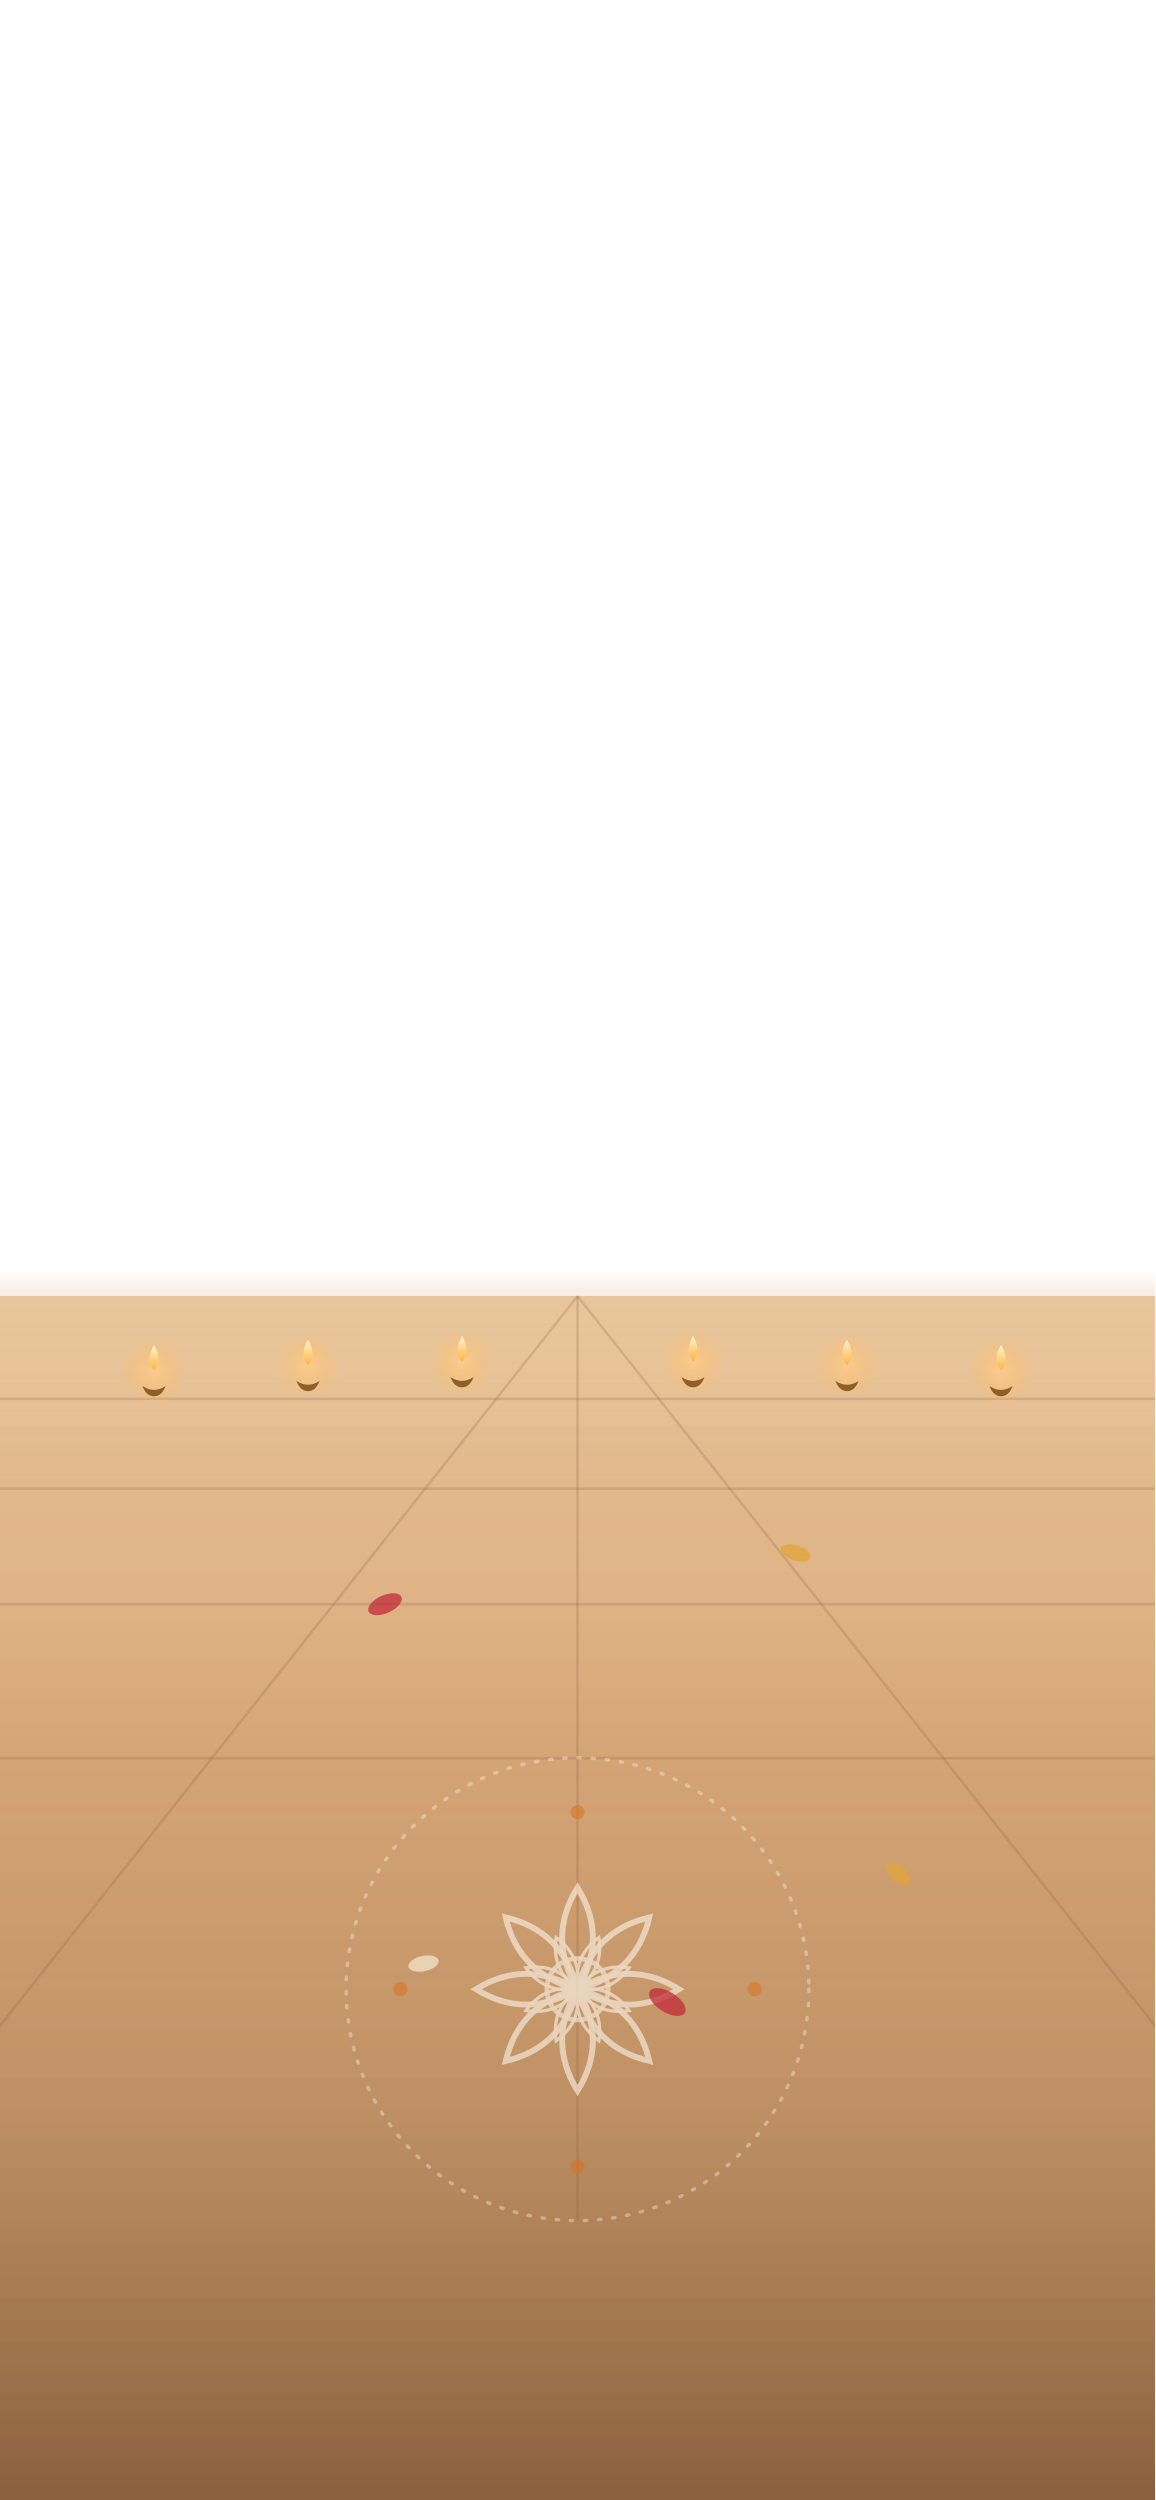
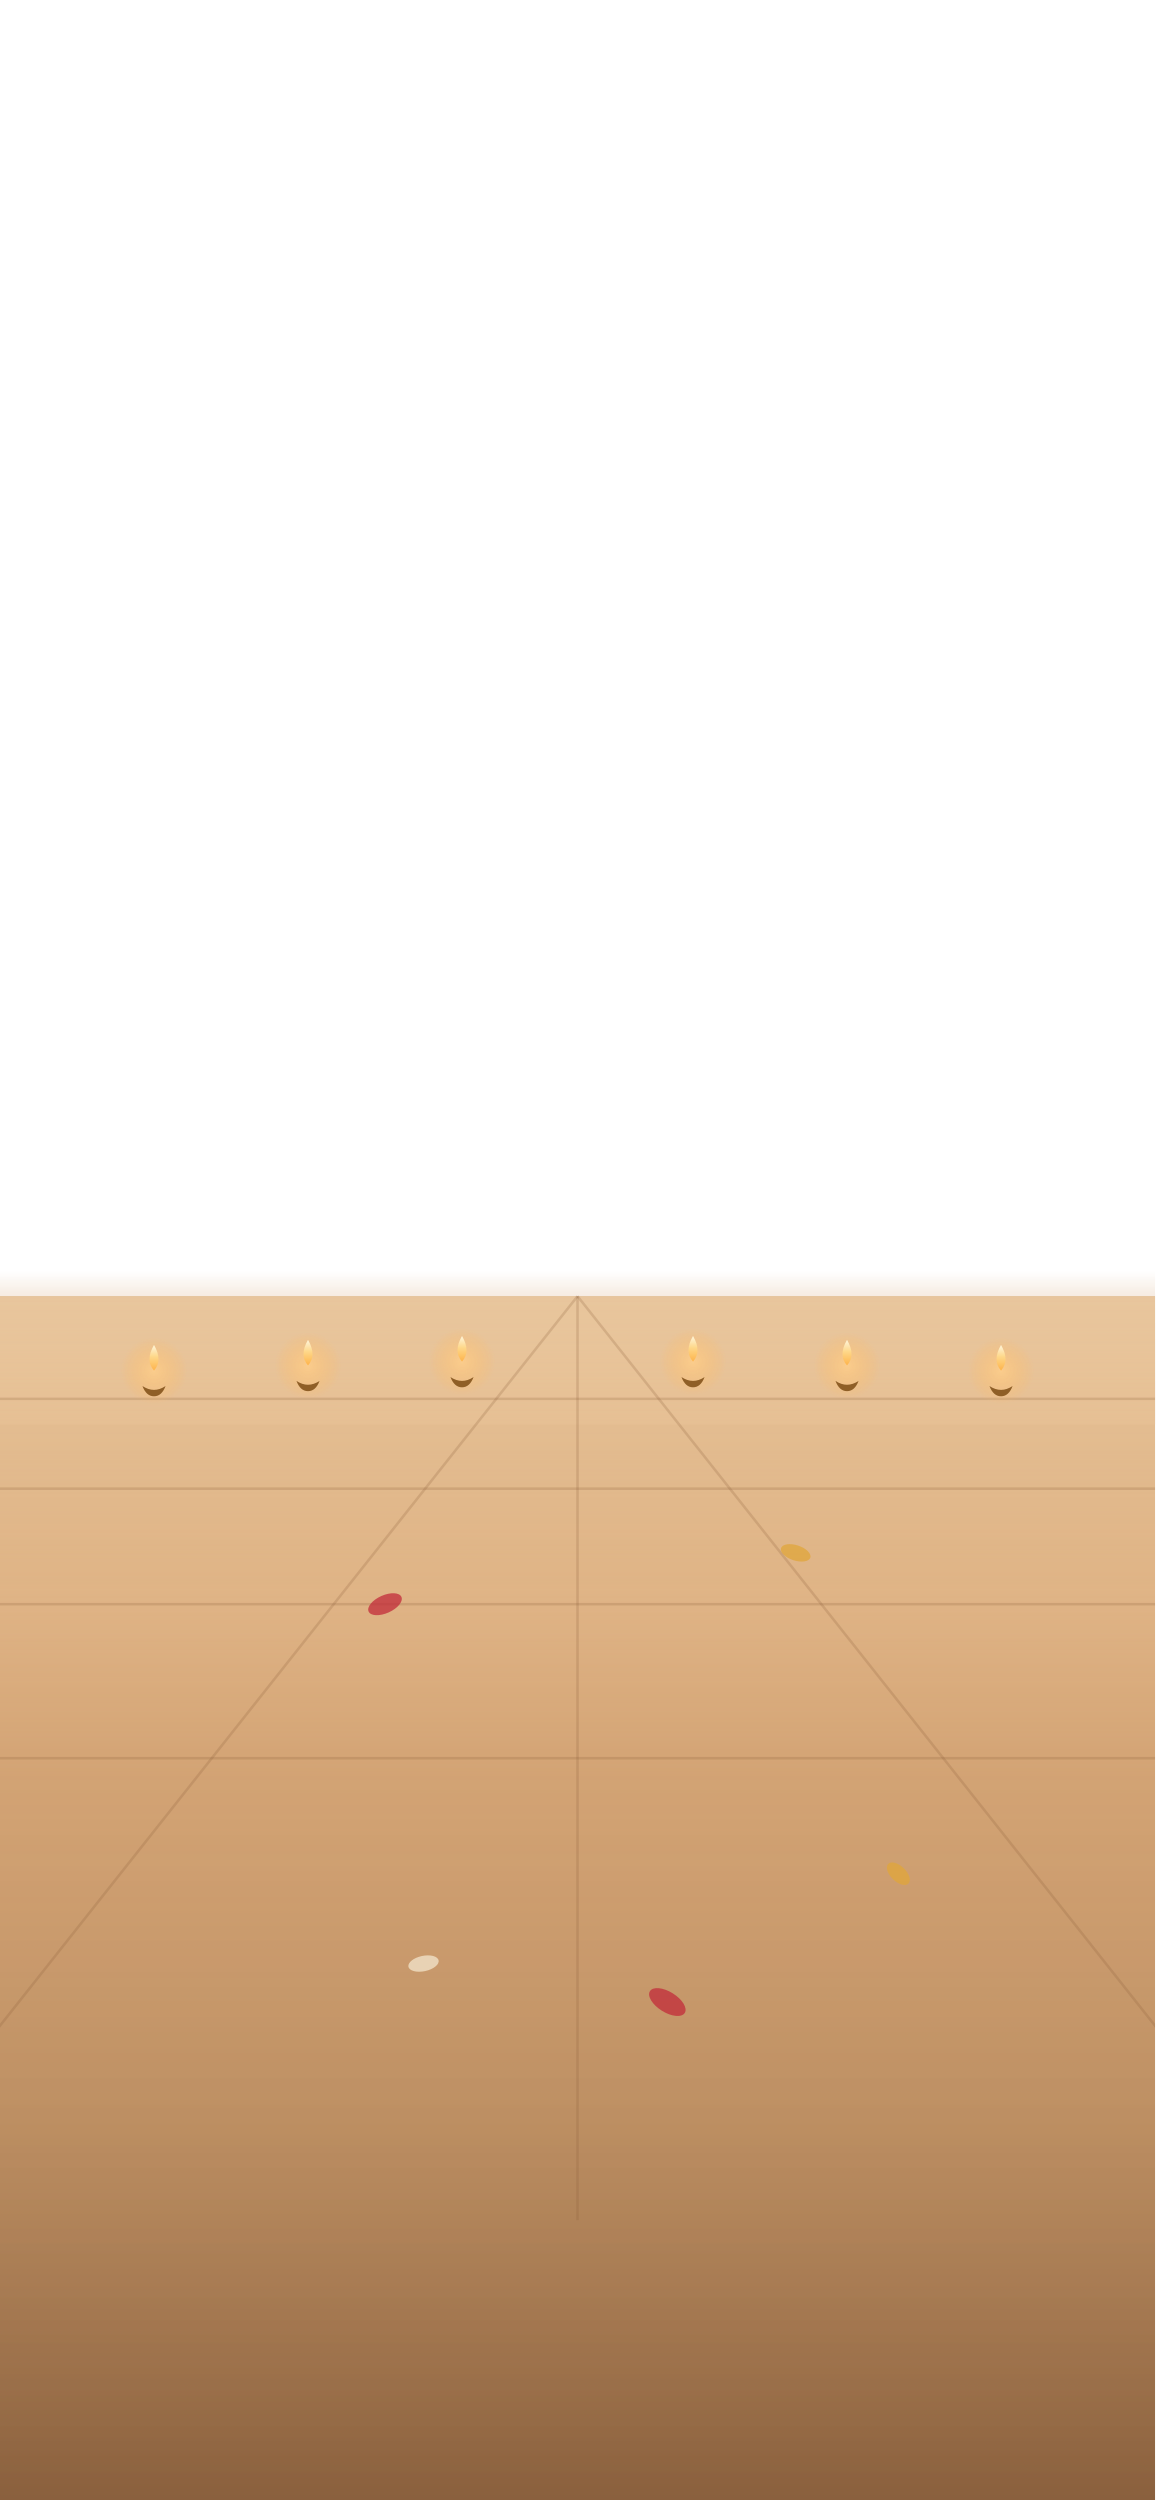
<svg xmlns="http://www.w3.org/2000/svg" viewBox="0 0 900 1948" preserveAspectRatio="xMidYMid slice" role="img" aria-label="Temple courtyard floor with a white kolam and brass lamps">
  <defs>
    <linearGradient id="floor" x1="0" y1="0" x2="0" y2="1">
      <stop offset="0" stop-color="#c9986a" />
      <stop offset="0.22" stop-color="#d3a274" />
      <stop offset="0.6" stop-color="#c08e60" />
      <stop offset="1" stop-color="#8e5f3a" />
    </linearGradient>
    <linearGradient id="floorSheen" x1="0" y1="0" x2="0" y2="1">
      <stop offset="0" stop-color="#ffe9c4" stop-opacity="0.55" />
      <stop offset="0.35" stop-color="#ffdca8" stop-opacity="0.12" />
      <stop offset="1" stop-color="#3a1f0c" stop-opacity="0.35" />
    </linearGradient>
    <linearGradient id="flame" x1="0" y1="1" x2="0" y2="0">
      <stop offset="0" stop-color="#ffb347" />
      <stop offset="0.55" stop-color="#ffd98a" />
      <stop offset="1" stop-color="#fff8e0" />
    </linearGradient>
    <linearGradient id="horizon" x1="0" y1="0" x2="0" y2="1">
      <stop offset="0" stop-color="#d3a274" stop-opacity="0" />
      <stop offset="0.55" stop-color="#d3a274" stop-opacity="0.7" />
      <stop offset="1" stop-color="#d3a274" stop-opacity="1" />
    </linearGradient>
    <radialGradient id="flameGlow" cx="0.5" cy="0.5" r="0.5">
      <stop offset="0" stop-color="#ffcf8a" stop-opacity="0.85" />
      <stop offset="1" stop-color="#ffb85c" stop-opacity="0" />
    </radialGradient>
    <symbol id="petalRing" overflow="visible">
      <path d="M0 0 q26 -44 0 -86 q-26 42 0 86 z" fill="none" stroke="#fffaf0" stroke-width="5" stroke-opacity="0.92" />
    </symbol>
    <symbol id="diya" overflow="visible">
      <circle cx="0" cy="-10" r="26" fill="url(#flameGlow)" />
      <path d="M0 -30 q7 12 0 20 q-7 -8 0 -20 z" fill="url(#flame)" />
      <path d="M-9 2 q9 6 18 0 q-3 8 -9 8 q-6 0 -9 -8 z" fill="#8a5a22" />
    </symbol>
  </defs>
  <g transform="translate(0 130)">
    <rect x="0" y="880" width="900" height="1068" fill="url(#floor)" />
    <rect x="0" y="860" width="900" height="120" fill="url(#horizon)" />
    <rect x="0" y="880" width="900" height="1068" fill="url(#floorSheen)" />
    <g stroke="#8a5c37" stroke-opacity="0.22" stroke-width="2">
      <line x1="0" y1="960" x2="900" y2="960" />
      <line x1="0" y1="1030" x2="900" y2="1030" />
      <line x1="0" y1="1120" x2="900" y2="1120" />
      <line x1="0" y1="1240" x2="900" y2="1240" />
      <line x1="450" y1="880" x2="450" y2="1600" />
      <line x1="450" y1="880" x2="-120" y2="1600" />
      <line x1="450" y1="880" x2="1020" y2="1600" />
    </g>
-     <g transform="translate(450 1420) scale(0.92)" opacity="0.62">
-       <circle r="196" fill="none" stroke="#fffaf0" stroke-width="3" stroke-opacity="0.55" stroke-dasharray="2 10" stroke-linecap="round" />
-       <g>
-         <use href="#petalRing" transform="rotate(0)" />
-         <use href="#petalRing" transform="rotate(45)" />
-         <use href="#petalRing" transform="rotate(90)" />
-         <use href="#petalRing" transform="rotate(135)" />
-         <use href="#petalRing" transform="rotate(180)" />
-         <use href="#petalRing" transform="rotate(225)" />
-         <use href="#petalRing" transform="rotate(270)" />
-         <use href="#petalRing" transform="rotate(315)" />
-       </g>
-       <g transform="scale(0.55)">
-         <use href="#petalRing" transform="rotate(22.5)" />
-         <use href="#petalRing" transform="rotate(67.5)" />
-         <use href="#petalRing" transform="rotate(112.5)" />
-         <use href="#petalRing" transform="rotate(157.5)" />
-         <use href="#petalRing" transform="rotate(202.5)" />
-         <use href="#petalRing" transform="rotate(247.5)" />
-         <use href="#petalRing" transform="rotate(292.5)" />
-         <use href="#petalRing" transform="rotate(337.5)" />
-       </g>
-       <circle r="26" fill="none" stroke="#fffaf0" stroke-width="4" stroke-opacity="0.85" />
-       <circle r="9" fill="#fffaf0" fill-opacity="0.75" />
-       <g fill="#d9701c" opacity="0.85">
-         <circle cx="0" cy="-150" r="6" />
-         <circle cx="150" cy="0" r="6" />
-         <circle cx="0" cy="150" r="6" />
-         <circle cx="-150" cy="0" r="6" />
-       </g>
-     </g>
    <g opacity="0.95">
      <use href="#diya" x="120" y="948" />
      <use href="#diya" x="240" y="944" />
      <use href="#diya" x="360" y="941" />
      <use href="#diya" x="540" y="941" />
      <use href="#diya" x="660" y="944" />
      <use href="#diya" x="780" y="948" />
    </g>
    <g opacity="0.75">
      <ellipse cx="300" cy="1120" rx="14" ry="7" fill="#c22b3a" transform="rotate(-24 300 1120)" />
      <ellipse cx="620" cy="1080" rx="12" ry="6" fill="#e0a63a" transform="rotate(18 620 1080)" />
      <ellipse cx="520" cy="1430" rx="16" ry="8" fill="#c22b3a" transform="rotate(32 520 1430)" />
      <ellipse cx="330" cy="1400" rx="12" ry="6" fill="#f3e6cc" transform="rotate(-12 330 1400)" />
      <ellipse cx="700" cy="1330" rx="11" ry="6" fill="#e0a63a" transform="rotate(44 700 1330)" />
    </g>
  </g>
</svg>
